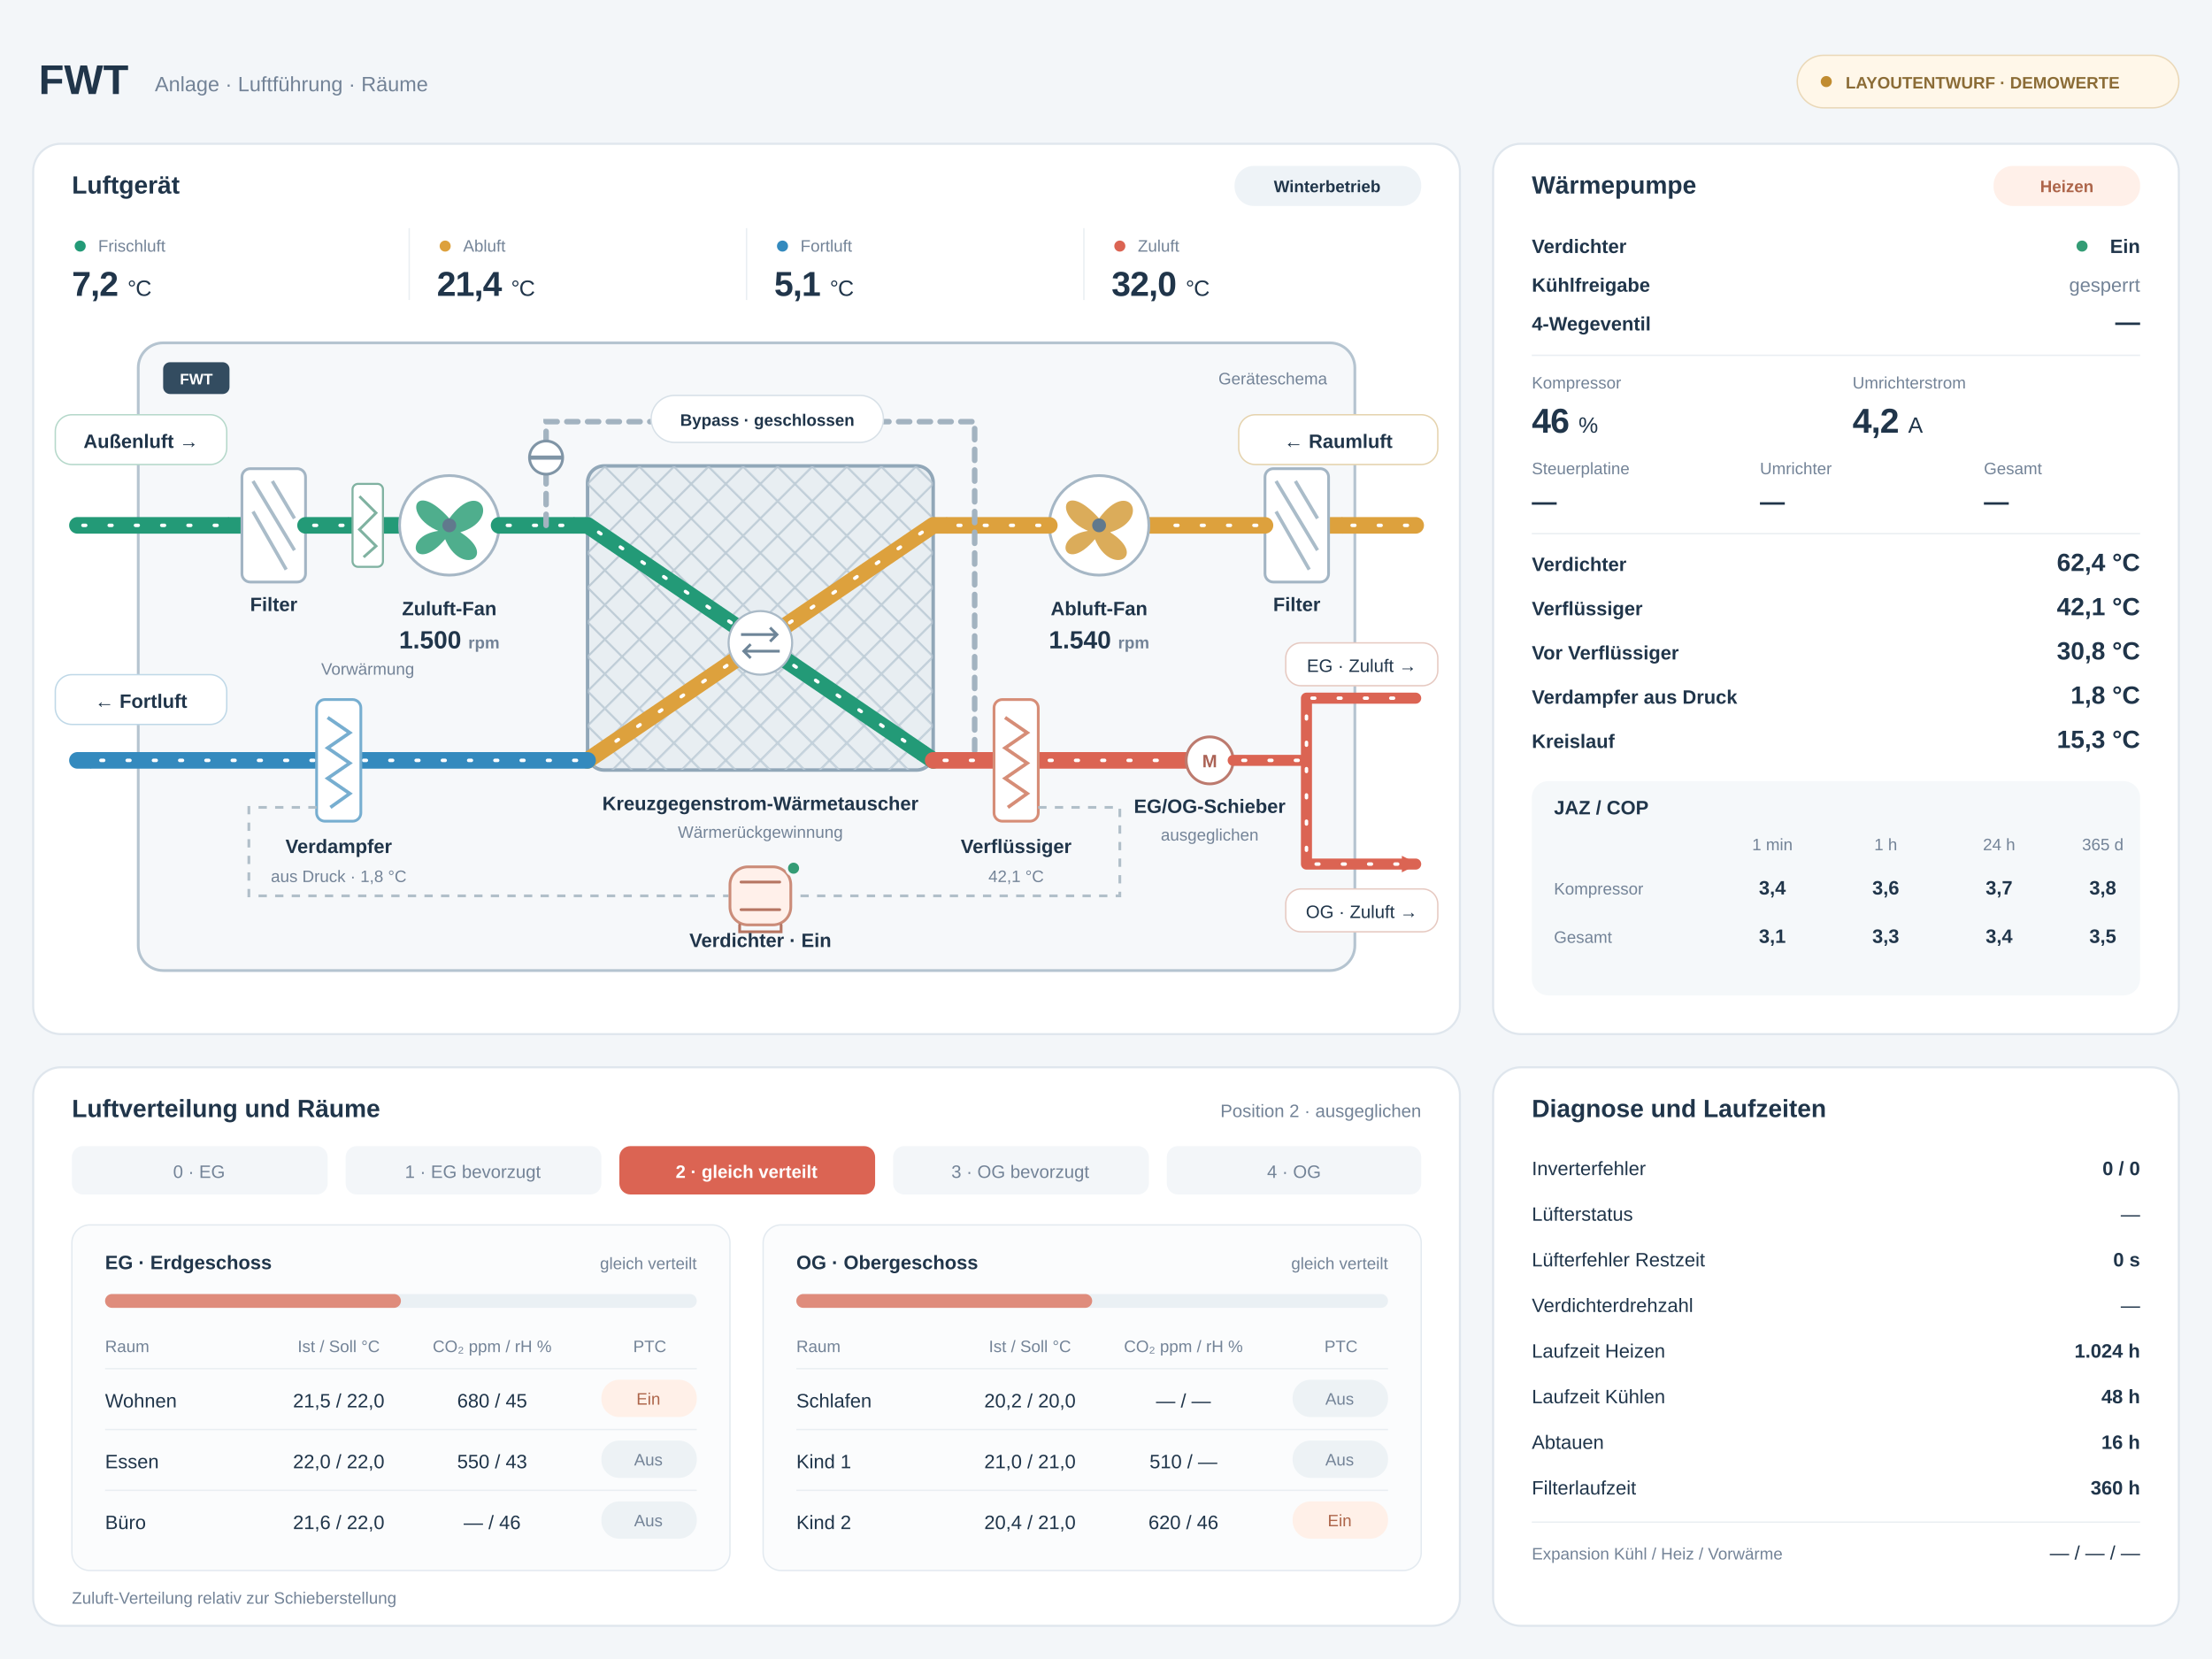
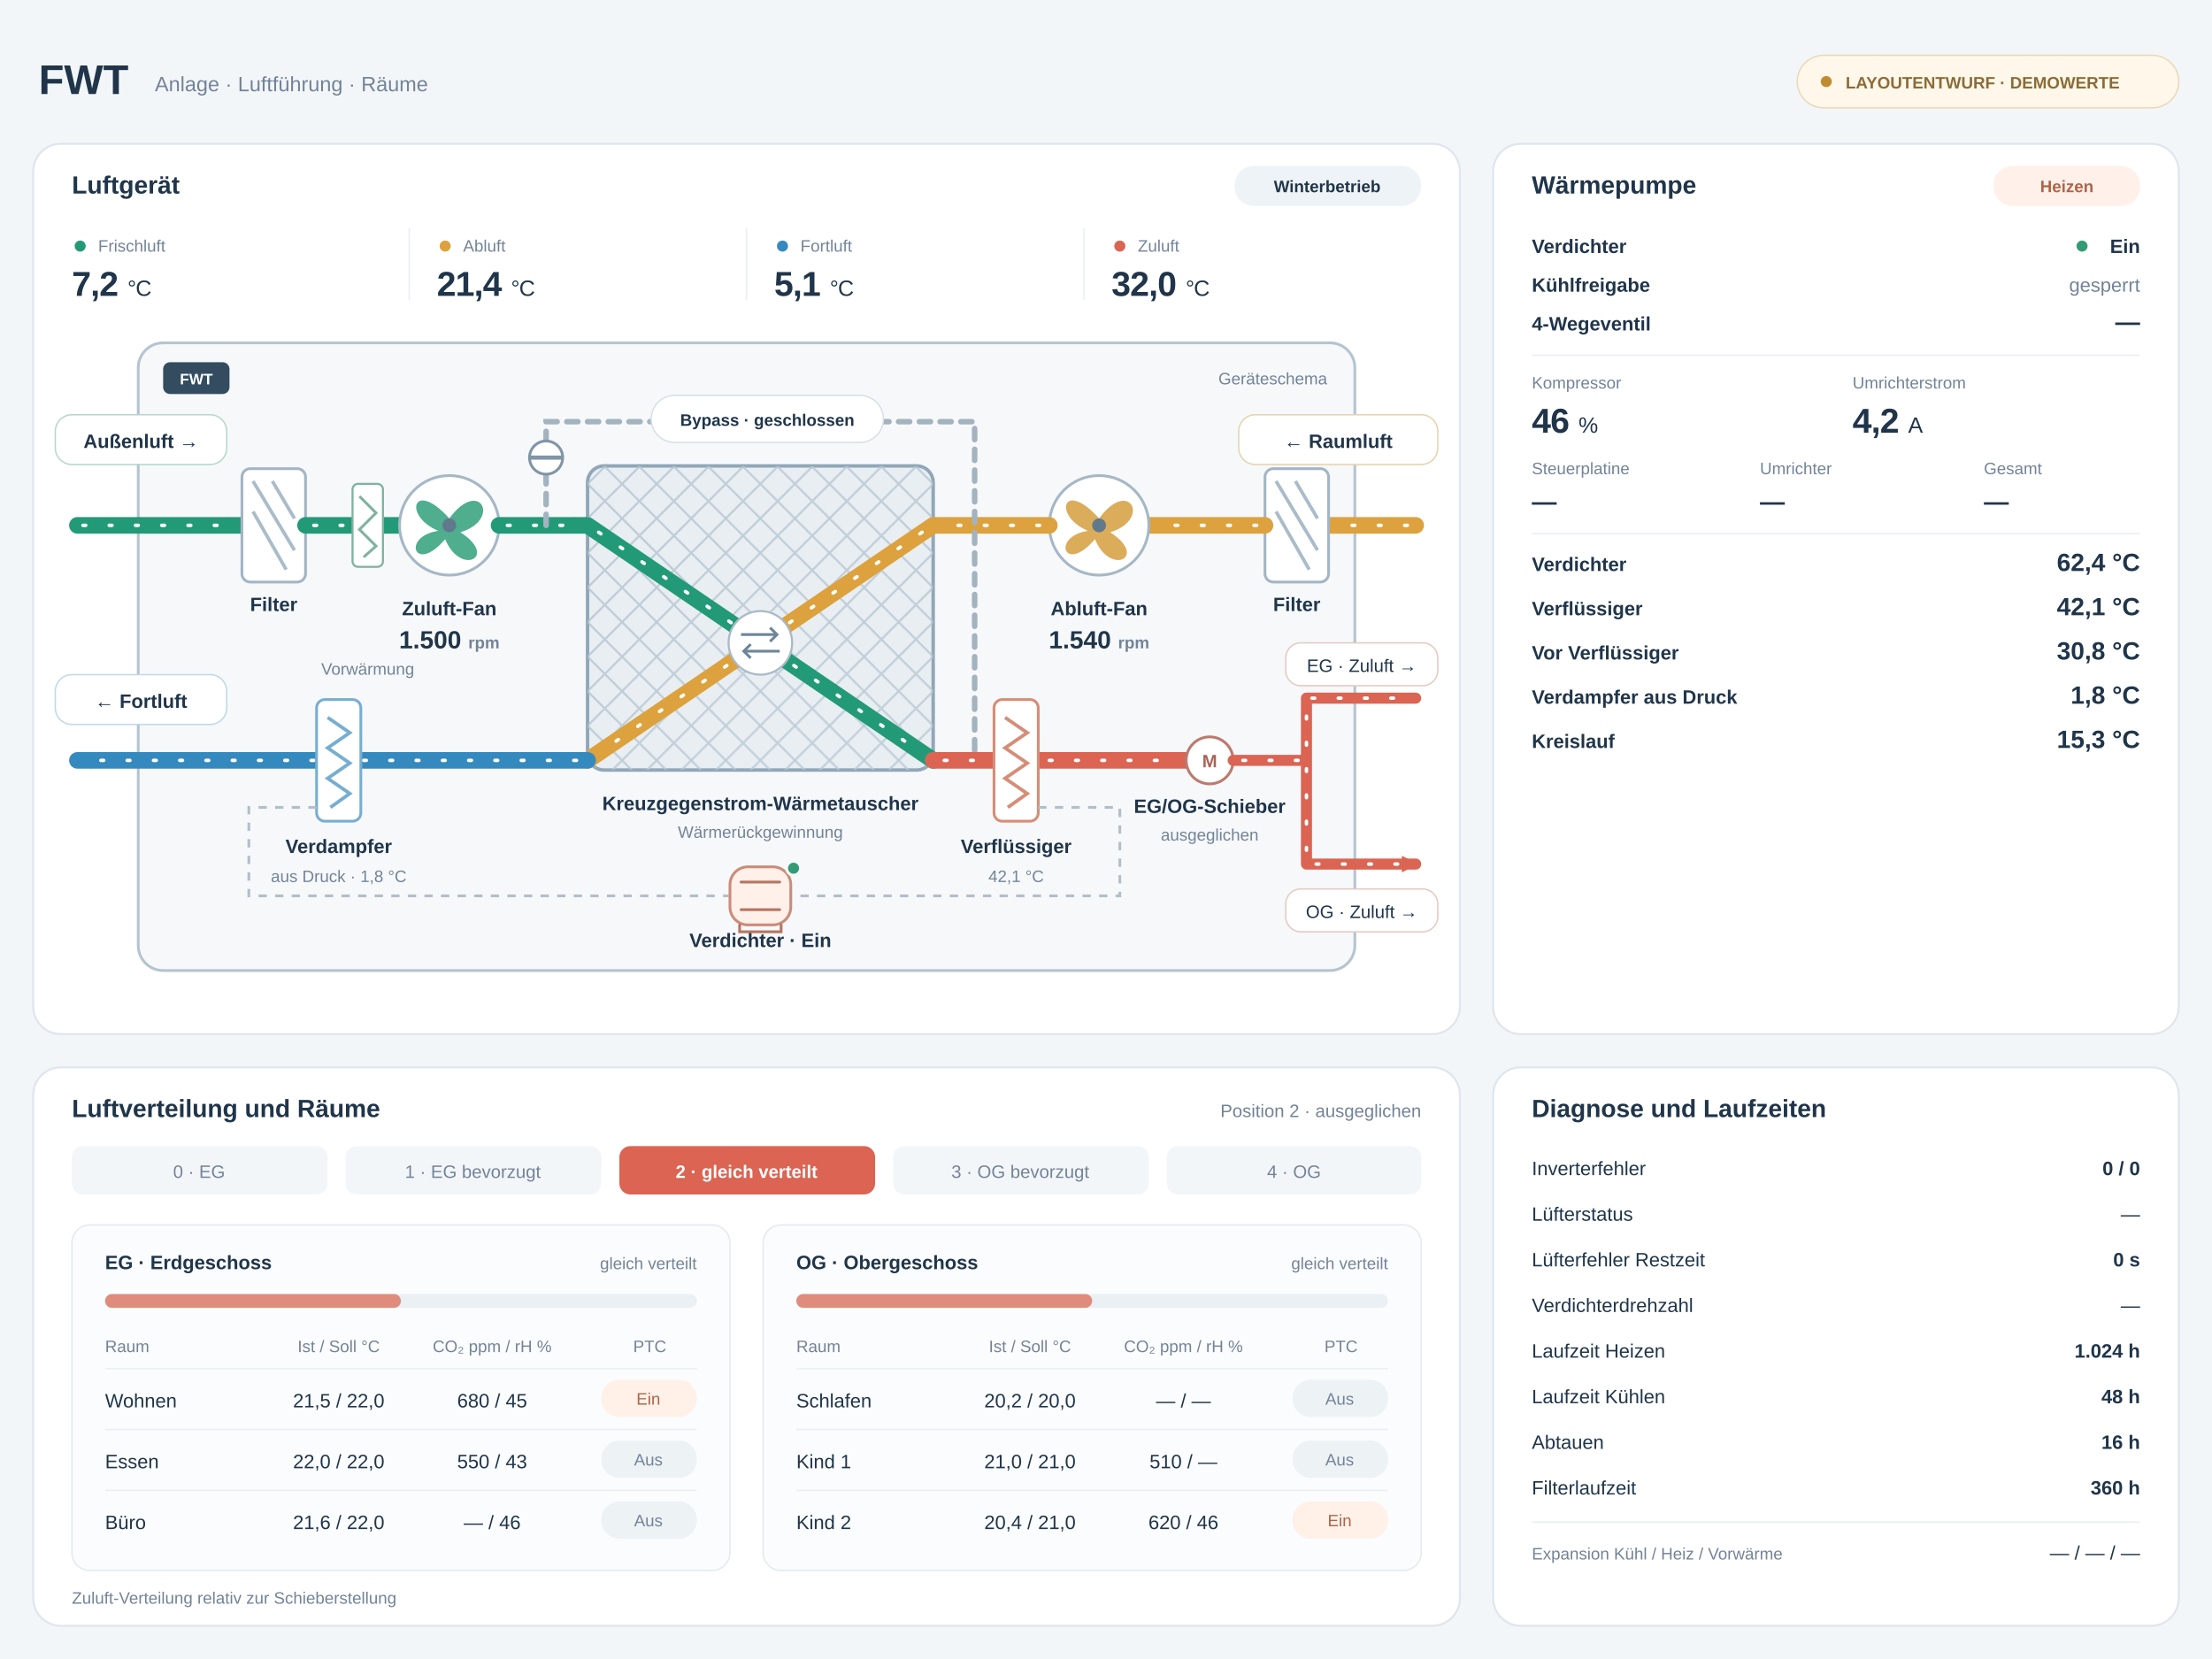
<svg xmlns="http://www.w3.org/2000/svg" viewBox="0 0 1600 1200" fill="#20354a" role="img" aria-labelledby="title desc">
  <defs>
    <style>
    text{font-family:"Segoe UI",Arial,sans-serif}
    .heading{font-size:18px;font-weight:650}
    .label{font-size:14px;font-weight:600}
    .small{font-size:12px;fill:#738397}
    .muted{fill:#738397}
    .reading{font-size:25px;font-weight:650;letter-spacing:-.5px}
    .value{font-size:18px;font-weight:600}
    .panel{fill:#fff;stroke:#dfe6ed;stroke-width:1.5}
    .pipe{fill:none;stroke-width:12;stroke-linecap:round;stroke-linejoin:round}
    .particles{fill:none;stroke:#fff;stroke-width:2.5;stroke-linecap:round;stroke-dasharray:2 17}
    .rule{stroke:#e9eef2;stroke-width:1}
  </style>
    <pattern id="plates" width="25" height="25" patternUnits="userSpaceOnUse">
      <path d="M0 0L25 25M0 25L25 0" fill="none" stroke="#b4c3cf" stroke-width="1.5" />
    </pattern>
    <clipPath id="coreClip">
      <rect x="425" y="337" width="250" height="220" rx="12" />
    </clipPath>
    <marker id="a-green" markerWidth="12" markerHeight="12" markerUnits="userSpaceOnUse" refX="10" refY="6" orient="auto">
      <path d="M0 0L12 6L0 12Z" fill="#239a77" />
    </marker>
    <marker id="a-amber" markerWidth="12" markerHeight="12" markerUnits="userSpaceOnUse" refX="10" refY="6" orient="auto">
      <path d="M0 0L12 6L0 12Z" fill="#dda13d" />
    </marker>
    <marker id="a-blue" markerWidth="12" markerHeight="12" markerUnits="userSpaceOnUse" refX="10" refY="6" orient="auto">
      <path d="M0 0L12 6L0 12Z" fill="#348abe" />
    </marker>
    <marker id="a-red" markerWidth="12" markerHeight="12" markerUnits="userSpaceOnUse" refX="10" refY="6" orient="auto">
      <path d="M0 0L12 6L0 12Z" fill="#db6453" />
    </marker>
    <g id="rotor">
      <circle r="36" fill="#fff" stroke="#a6b7c5" stroke-width="2" />
      <path d="M0 -5C-26 -34 -34 -7 -8 4C-35 8 -25 36 -3 10C8 37 36 23 8 5C38 -4 22 -35 0 -5Z" fill="currentColor" />
      <circle r="5" fill="#61798d" />
    </g>
    <g id="filter">
      <rect width="46" height="82" rx="6" fill="#fff" stroke="#a3b5c4" stroke-width="2" />
      <path d="M8 9L38 59M8 31L32 73M22 9L38 36" stroke="#aabcc9" stroke-width="2.5" />
    </g>
    <g id="coil">
      <rect x="-16" y="-44" width="32" height="88" rx="6" fill="#fff" stroke="currentColor" stroke-width="2" />
      <path d="M-8 -31L8 -20L-8 -9L8 2L-8 13L8 24L-6 34" fill="none" stroke="currentColor" stroke-width="2.5" />
    </g>
  </defs>
  <rect width="1600" height="1200" fill="#f3f6f9" />
  <text x="28" y="68" font-size="30" font-weight="700">FWT</text>
  <text x="112" y="66" font-size="15" class="muted">Anlage · Luftführung · Räume</text>
  <rect x="1300" y="40" width="276" height="38" rx="19" fill="#fff7e9" stroke="#ead8b8" />
  <circle cx="1321" cy="59" r="4" fill="#c18c30" />
  <text x="1335" y="64" font-size="12" font-weight="600" fill="#8b6c36">LAYOUTENTWURF · DEMOWERTE</text>
  <rect class="panel" x="24" y="104" width="1032" height="644" rx="20" />
  <rect class="panel" x="1080" y="104" width="496" height="644" rx="20" />
  <rect class="panel" x="24" y="772" width="1032" height="404" rx="20" />
  <rect class="panel" x="1080" y="772" width="496" height="404" rx="20" />
  <text class="heading" x="52" y="140">Luftgerät</text>
  <rect x="893" y="120" width="135" height="29" rx="14" fill="#eef3f7" />
  <text x="960" y="139" font-size="12" font-weight="600" text-anchor="middle">Winterbetrieb</text>
  <path d="M296 165V217M540 165V217M784 165V217" class="rule" />
  <circle cx="58" cy="178" r="4" fill="#239a77" />
  <text class="small" x="71" y="182">Frischluft</text>
  <text class="reading" x="52" y="214">7,2 <tspan font-size="16" font-weight="400">°C</tspan>
  </text>
  <circle cx="322" cy="178" r="4" fill="#dda13d" />
  <text class="small" x="335" y="182">Abluft</text>
  <text class="reading" x="316" y="214">21,4 <tspan font-size="16" font-weight="400">°C</tspan>
  </text>
  <circle cx="566" cy="178" r="4" fill="#348abe" />
  <text class="small" x="579" y="182">Fortluft</text>
  <text class="reading" x="560" y="214">5,1 <tspan font-size="16" font-weight="400">°C</tspan>
  </text>
  <circle cx="810" cy="178" r="4" fill="#db6453" />
  <text class="small" x="823" y="182">Zuluft</text>
  <text class="reading" x="804" y="214">32,0 <tspan font-size="16" font-weight="400">°C</tspan>
  </text>
  <rect x="100" y="248" width="880" height="454" rx="18" fill="#f6f8fa" stroke="#b5c4d0" stroke-width="2" />
  <rect x="118" y="262" width="48" height="23" rx="5" fill="#334c60" />
  <text x="142" y="278" font-size="11" fill="#fff" text-anchor="middle" font-weight="700">FWT</text>
  <text class="small" x="960" y="278" text-anchor="end">Geräteschema</text>
  <rect x="40" y="300" width="124" height="36" rx="12" fill="#fff" stroke="#b5d8ca" />
  <text class="label" x="102" y="324" text-anchor="middle">Außenluft →</text>
  <rect x="896" y="300" width="144" height="36" rx="12" fill="#fff" stroke="#e5d3ae" />
  <text class="label" x="968" y="324" text-anchor="middle">← Raumluft</text>
  <rect x="40" y="488" width="124" height="36" rx="12" fill="#fff" stroke="#bfd8e7" />
  <text class="label" x="102" y="512" text-anchor="middle">← Fortluft</text>
  <rect x="930" y="465" width="110" height="31" rx="11" fill="#fff" stroke="#e6c9c1" />
  <text x="985" y="486" font-size="13" text-anchor="middle">EG · Zuluft →</text>
  <rect x="930" y="643" width="110" height="31" rx="11" fill="#fff" stroke="#e6c9c1" />
  <text x="985" y="664" font-size="13" text-anchor="middle">OG · Zuluft →</text>
  <path class="pipe" d="M56 380H175" stroke="#239a77" marker-end="url(#a-green)" />
  <path class="particles" d="M60 380H167" />
  <use href="#filter" x="175" y="339" />
  <path class="pipe" d="M221 380H289" stroke="#239a77" />
  <path class="particles" d="M227 380H282" />
  <g transform="translate(266 380)" color="#80b2a1">
    <rect x="-11" y="-30" width="22" height="60" rx="4" fill="#fff" stroke="currentColor" stroke-width="1.5" />
    <path d="M-6 -21L6 -9L-6 3L6 15L-3 23" fill="none" stroke="currentColor" stroke-width="2" />
  </g>
  <use href="#rotor" x="325" y="380" color="#4fae8d" />
  <path class="pipe" d="M361 380H425" stroke="#239a77" marker-end="url(#a-green)" />
  <path class="particles" d="M367 380H416" />
  <text class="label" x="198" y="442" text-anchor="middle">Filter</text>
  <text class="small" x="266" y="488" text-anchor="middle">Vorwärmung</text>
  <text class="label" x="325" y="445" text-anchor="middle">Zuluft-Fan</text>
  <text class="value" x="325" y="469" text-anchor="middle">1.500 <tspan class="small">rpm</tspan>
  </text>
  <path class="pipe" d="M1024 380H961" stroke="#dda13d" marker-end="url(#a-amber)" />
  <path class="particles" d="M1018 380H970" />
  <use href="#filter" x="915" y="339" />
  <path class="pipe" d="M915 380H831" stroke="#dda13d" />
  <path class="particles" d="M909 380H839" />
  <use href="#rotor" x="795" y="380" color="#dbac5a" />
  <path class="pipe" d="M759 380H675" stroke="#dda13d" marker-end="url(#a-amber)" />
  <path class="particles" d="M752 380H683" />
  <text class="label" x="938" y="442" text-anchor="middle">Filter</text>
  <text class="label" x="795" y="445" text-anchor="middle">Abluft-Fan</text>
  <text class="value" x="795" y="469" text-anchor="middle">1.540 <tspan class="small">rpm</tspan>
  </text>
  <path d="M395 380V305H705V550" fill="none" stroke="#a3b3c0" stroke-width="4" stroke-dasharray="8 7" stroke-linecap="round" />
  <circle cx="395" cy="331" r="12" fill="#fff" stroke="#8095a6" stroke-width="2" />
  <path d="M383 331H407" stroke="#8095a6" stroke-width="3" />
  <rect x="471" y="286" width="168" height="34" rx="17" fill="#fff" stroke="#d7e0e7" />
  <text x="555" y="308" font-size="12" text-anchor="middle" font-weight="600">Bypass · geschlossen</text>
  <rect x="425" y="337" width="250" height="220" rx="12" fill="#e8eef2" stroke="#91a7b8" stroke-width="2.5" />
  <rect x="425" y="337" width="250" height="220" fill="url(#plates)" clip-path="url(#coreClip)" opacity=".8" />
  <path class="pipe" d="M425 380L675 550" stroke="#239a77" marker-end="url(#a-green)" />
  <path class="particles" d="M433 385L666 544" />
  <path class="pipe" d="M675 380L425 550" stroke="#dda13d" marker-end="url(#a-amber)" />
  <path class="particles" d="M667 385L434 544" />
  <circle cx="550" cy="465" r="23" fill="#fff" stroke="#aabac7" stroke-width="1.5" />
  <path d="M536 459H561M557 454L562 459L557 464M564 471H539M543 466L538 471L543 476" fill="none" stroke="#6e8598" stroke-width="2" />
  <text class="label" x="550" y="586" text-anchor="middle">Kreuzgegenstrom-Wärmetauscher</text>
  <text class="small" x="550" y="606" text-anchor="middle">Wärmerückgewinnung</text>
  <path class="pipe" d="M425 550H56" stroke="#348abe" marker-end="url(#a-blue)" />
  <path class="particles" d="M417 550H64" />
  <use href="#coil" x="245" y="550" color="#77aed0" />
  <text class="label" x="245" y="617" text-anchor="middle">Verdampfer</text>
  <text class="small" x="245" y="638" text-anchor="middle">aus Druck · 1,8 °C</text>
  <path class="pipe" d="M675 550H858" stroke="#db6453" />
  <path class="particles" d="M683 550H850" />
  <use href="#coil" x="735" y="550" color="#d68d77" />
  <text class="label" x="735" y="617" text-anchor="middle">Verflüssiger</text>
  <text class="small" x="735" y="638" text-anchor="middle">42,1 °C</text>
  <path d="M229 584H180V648H527M751 584H810V648H573" fill="none" stroke="#b1bfc9" stroke-width="2" stroke-dasharray="6 6" />
  <rect x="528" y="627" width="44" height="42" rx="13" fill="#fff0ea" stroke="#cb8c79" stroke-width="2" />
  <path d="M535 669V674H565V669M536 638H564M536 658H564" fill="none" stroke="#b67562" stroke-width="2" stroke-linecap="round" />
  <circle cx="574" cy="628" r="5" fill="#349c75" stroke="#f6f8fa" stroke-width="2" />
  <text class="label" x="550" y="685" text-anchor="middle">Verdichter · Ein</text>
  <circle cx="875" cy="550" r="17" fill="#fff" stroke="#bc7a6e" stroke-width="2" />
  <text x="875" y="555" font-size="13" font-weight="700" text-anchor="middle" fill="#ab6255">M</text>
  <path d="M892 550H945V505H1024M945 550V625H1024" fill="none" stroke="#db6453" stroke-width="8" stroke-linecap="round" stroke-linejoin="round" marker-end="url(#a-red)" />
  <path class="particles" d="M899 550H945V505H1016M945 556V625H1016" />
  <text class="label" x="875" y="588" text-anchor="middle">EG/OG-Schieber</text>
  <text class="small" x="875" y="608" text-anchor="middle">ausgeglichen</text>
  <text class="heading" x="1108" y="140">Wärmepumpe</text>
  <rect x="1442" y="120" width="106" height="29" rx="14" fill="#fff0e9" />
  <text x="1495" y="139" text-anchor="middle" font-size="12" font-weight="600" fill="#ad654a">Heizen</text>
  <text class="label" x="1108" y="183">Verdichter</text>
  <circle cx="1506" cy="178" r="4" fill="#349c75" />
  <text class="label" x="1548" y="183" text-anchor="end">Ein</text>
  <text class="label" x="1108" y="211">Kühlfreigabe</text>
  <text x="1548" y="211" font-size="14" text-anchor="end" class="muted">gesperrt</text>
  <text class="label" x="1108" y="239">4-Wegeventil <tspan class="small" />
  </text>
  <text class="value" x="1548" y="239" text-anchor="end">—</text>
  <path class="rule" d="M1108 257H1548" />
  <text class="small" x="1108" y="281">Kompressor</text>
  <text class="reading" x="1108" y="313">46 <tspan font-size="16" font-weight="400">%</tspan>
  </text>
  <text class="small" x="1340" y="281">Umrichterstrom</text>
  <text class="reading" x="1340" y="313">4,2 <tspan font-size="16" font-weight="400">A</tspan>
  </text>
  <text class="small" x="1108" y="343">Steuerplatine</text>
  <text class="value" x="1108" y="369">—</text>
  <text class="small" x="1273" y="343">Umrichter</text>
  <text class="value" x="1273" y="369">—</text>
  <text class="small" x="1435" y="343">Gesamt</text>
  <text class="value" x="1435" y="369">—</text>
  <path class="rule" d="M1108 386H1548" />
  <text class="label" x="1108" y="413">Verdichter<tspan class="small" />
  </text>
  <text class="value" x="1548" y="413" text-anchor="end">62,4 °C</text>
  <text class="label" x="1108" y="445">Verflüssiger<tspan class="small" />
  </text>
  <text class="value" x="1548" y="445" text-anchor="end">42,1 °C</text>
  <text class="label" x="1108" y="477">Vor Verflüssiger<tspan class="small" />
  </text>
  <text class="value" x="1548" y="477" text-anchor="end">30,8 °C</text>
  <text class="label" x="1108" y="509">Verdampfer aus Druck <tspan class="small" />
  </text>
  <text class="value" x="1548" y="509" text-anchor="end">1,8 °C</text>
  <text class="label" x="1108" y="541">Kreislauf<tspan class="small" />
  </text>
  <text class="value" x="1548" y="541" text-anchor="end">15,3 °C</text>
-   <rect x="1108" y="565" width="440" height="155" rx="12" fill="#f5f8fa" />
-   <text class="label" x="1124" y="589">JAZ / COP</text>
-   <g text-anchor="middle">
-     <text class="small" x="1282" y="615">1 min</text>
-     <text class="small" x="1364" y="615">1 h</text>
-     <text class="small" x="1446" y="615">24 h</text>
-     <text class="small" x="1521" y="615">365 d</text>
-     <text class="label" x="1282" y="647">3,4</text>
-     <text class="label" x="1364" y="647">3,6</text>
-     <text class="label" x="1446" y="647">3,7</text>
-     <text class="label" x="1521" y="647">3,8</text>
-     <text class="label" x="1282" y="682">3,1</text>
-     <text class="label" x="1364" y="682">3,3</text>
-     <text class="label" x="1446" y="682">3,4</text>
-     <text class="label" x="1521" y="682">3,5</text>
-   </g>
-   <text class="small" x="1124" y="647">Kompressor</text>
-   <text class="small" x="1124" y="682">Gesamt</text>
  <text class="heading" x="52" y="808">Luftverteilung und Räume</text>
  <text x="1028" y="808" font-size="13" class="muted" text-anchor="end">Position 2 · ausgeglichen</text>
  <g text-anchor="middle" font-size="13">
    <rect x="52" y="829" width="185" height="35" rx="8" fill="#f3f6f9" />
    <text x="144" y="852" class="muted">0 · EG</text>
    <rect x="250" y="829" width="185" height="35" rx="8" fill="#f3f6f9" />
    <text x="342" y="852" class="muted">1 · EG bevorzugt</text>
    <rect x="448" y="829" width="185" height="35" rx="8" fill="#db6453" />
    <text x="540" y="852" fill="#fff" font-weight="600">2 · gleich verteilt</text>
    <rect x="646" y="829" width="185" height="35" rx="8" fill="#f3f6f9" />
    <text x="738" y="852" class="muted">3 · OG bevorzugt</text>
    <rect x="844" y="829" width="184" height="35" rx="8" fill="#f3f6f9" />
    <text x="936" y="852" class="muted">4 · OG</text>
  </g>
  <rect x="52" y="886" width="476" height="250" rx="13" fill="#fbfcfd" stroke="#e3eaf0" />
  <text class="label" x="76" y="918">EG · Erdgeschoss</text>
  <text class="small" x="504" y="918" text-anchor="end">gleich verteilt</text>
  <rect x="76" y="936" width="428" height="10" rx="5" fill="#eaf0f4" />
  <rect x="76" y="936" width="214" height="10" rx="5" fill="#df8c7c" />
  <text class="small" x="76" y="978">Raum</text>
  <text class="small" x="245" y="978" text-anchor="middle">Ist / Soll °C</text>
  <text class="small" x="356" y="978" text-anchor="middle">CO₂ ppm / rH %</text>
  <text class="small" x="470" y="978" text-anchor="middle">PTC</text>
  <path d="M76 990H504M76 1034H504M76 1078H504" class="rule" />
  <g font-size="14">
    <text x="76" y="1018">Wohnen</text>
    <text x="245" y="1018" text-anchor="middle">21,5 / 22,0</text>
    <text x="356" y="1018" text-anchor="middle">680 / 45</text>
    <text x="76" y="1062">Essen</text>
    <text x="245" y="1062" text-anchor="middle">22,0 / 22,0</text>
    <text x="356" y="1062" text-anchor="middle">550 / 43</text>
    <text x="76" y="1106">Büro</text>
    <text x="245" y="1106" text-anchor="middle">21,6 / 22,0</text>
    <text x="356" y="1106" text-anchor="middle">— / 46</text>
  </g>
  <rect x="435" y="998" width="69" height="27" rx="13" fill="#fff0e8" />
  <text x="469" y="1016" text-anchor="middle" font-size="12" fill="#ad654a">Ein</text>
  <rect x="435" y="1042" width="69" height="27" rx="13" fill="#edf2f5" />
  <text x="469" y="1060" text-anchor="middle" class="small">Aus</text>
  <rect x="435" y="1086" width="69" height="27" rx="13" fill="#edf2f5" />
  <text x="469" y="1104" text-anchor="middle" class="small">Aus</text>
  <rect x="552" y="886" width="476" height="250" rx="13" fill="#fbfcfd" stroke="#e3eaf0" />
  <text class="label" x="576" y="918">OG · Obergeschoss</text>
  <text class="small" x="1004" y="918" text-anchor="end">gleich verteilt</text>
  <rect x="576" y="936" width="428" height="10" rx="5" fill="#eaf0f4" />
  <rect x="576" y="936" width="214" height="10" rx="5" fill="#df8c7c" />
  <text class="small" x="576" y="978">Raum</text>
  <text class="small" x="745" y="978" text-anchor="middle">Ist / Soll °C</text>
  <text class="small" x="856" y="978" text-anchor="middle">CO₂ ppm / rH %</text>
  <text class="small" x="970" y="978" text-anchor="middle">PTC</text>
  <path d="M576 990H1004M576 1034H1004M576 1078H1004" class="rule" />
  <g font-size="14">
    <text x="576" y="1018">Schlafen</text>
    <text x="745" y="1018" text-anchor="middle">20,2 / 20,0</text>
    <text x="856" y="1018" text-anchor="middle">— / —</text>
    <text x="576" y="1062">Kind 1</text>
    <text x="745" y="1062" text-anchor="middle">21,0 / 21,0</text>
    <text x="856" y="1062" text-anchor="middle">510 / —</text>
    <text x="576" y="1106">Kind 2</text>
    <text x="745" y="1106" text-anchor="middle">20,4 / 21,0</text>
    <text x="856" y="1106" text-anchor="middle">620 / 46</text>
  </g>
  <rect x="935" y="998" width="69" height="27" rx="13" fill="#edf2f5" />
  <text x="969" y="1016" text-anchor="middle" class="small">Aus</text>
  <rect x="935" y="1042" width="69" height="27" rx="13" fill="#edf2f5" />
  <text x="969" y="1060" text-anchor="middle" class="small">Aus</text>
  <rect x="935" y="1086" width="69" height="27" rx="13" fill="#fff0e8" />
  <text x="969" y="1104" text-anchor="middle" font-size="12" fill="#ad654a">Ein</text>
  <text class="small" x="52" y="1160">Zuluft-Verteilung relativ zur Schieberstellung</text>
  <text class="heading" x="1108" y="808">Diagnose und Laufzeiten</text>
  <g font-size="14">
    <text x="1108" y="850">Inverterfehler <tspan class="small" />
    </text>
    <text x="1548" y="850" text-anchor="end" font-weight="600">0 / 0</text>
    <text x="1108" y="883">Lüfterstatus <tspan class="small" />
    </text>
    <text x="1548" y="883" text-anchor="end">—</text>
    <text x="1108" y="916">Lüfterfehler Restzeit <tspan class="small" />
    </text>
    <text x="1548" y="916" text-anchor="end" font-weight="600">0 s</text>
    <text x="1108" y="949">Verdichterdrehzahl <tspan class="small" />
    </text>
    <text x="1548" y="949" text-anchor="end">—</text>
    <text x="1108" y="982">Laufzeit Heizen <tspan class="small" />
    </text>
    <text x="1548" y="982" text-anchor="end" font-weight="600">1.024 h</text>
    <text x="1108" y="1015">Laufzeit Kühlen <tspan class="small" />
    </text>
    <text x="1548" y="1015" text-anchor="end" font-weight="600">48 h</text>
    <text x="1108" y="1048">Abtauen <tspan class="small" />
    </text>
    <text x="1548" y="1048" text-anchor="end" font-weight="600">16 h</text>
    <text x="1108" y="1081">Filterlaufzeit</text>
    <text x="1548" y="1081" text-anchor="end" font-weight="600">360 h</text>
  </g>
  <path class="rule" d="M1108 1101H1548" />
  <text class="small" x="1108" y="1128">Expansion Kühl / Heiz / Vorwärme</text>
  <text x="1548" y="1128" font-size="14" text-anchor="end">— / — / —</text>
  <text class="small" x="1108" y="1152" />
</svg>
